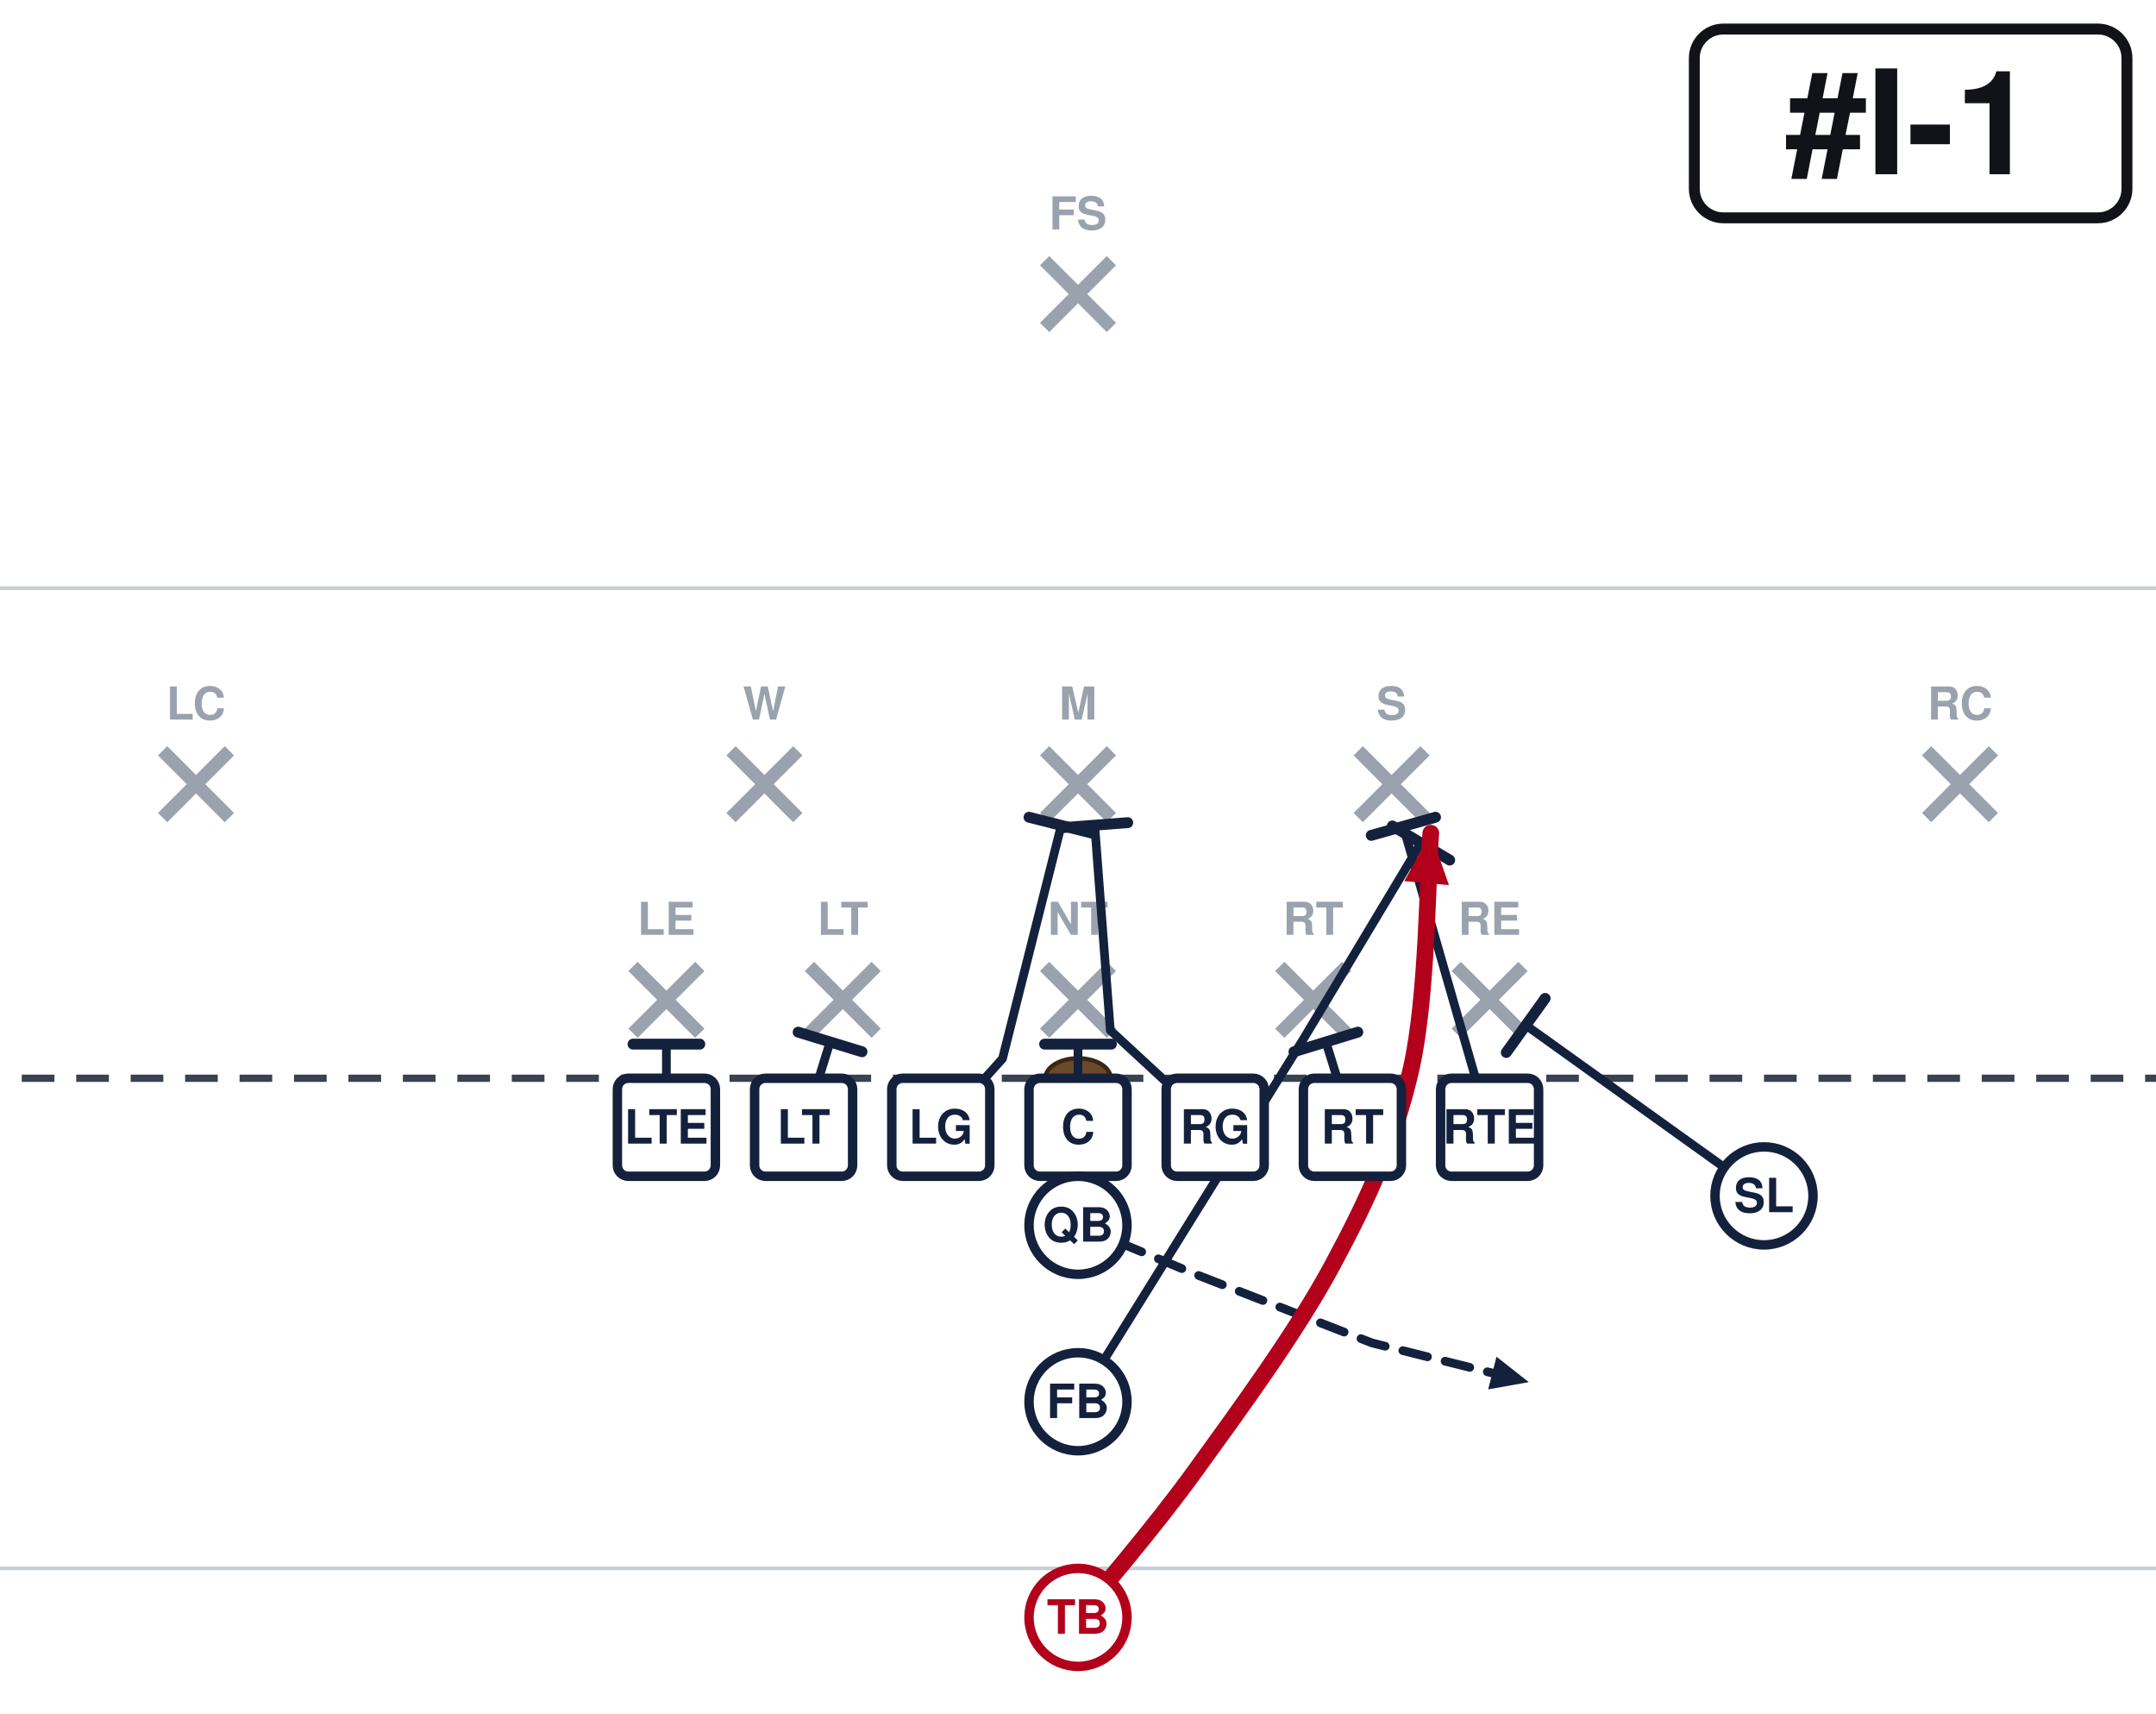
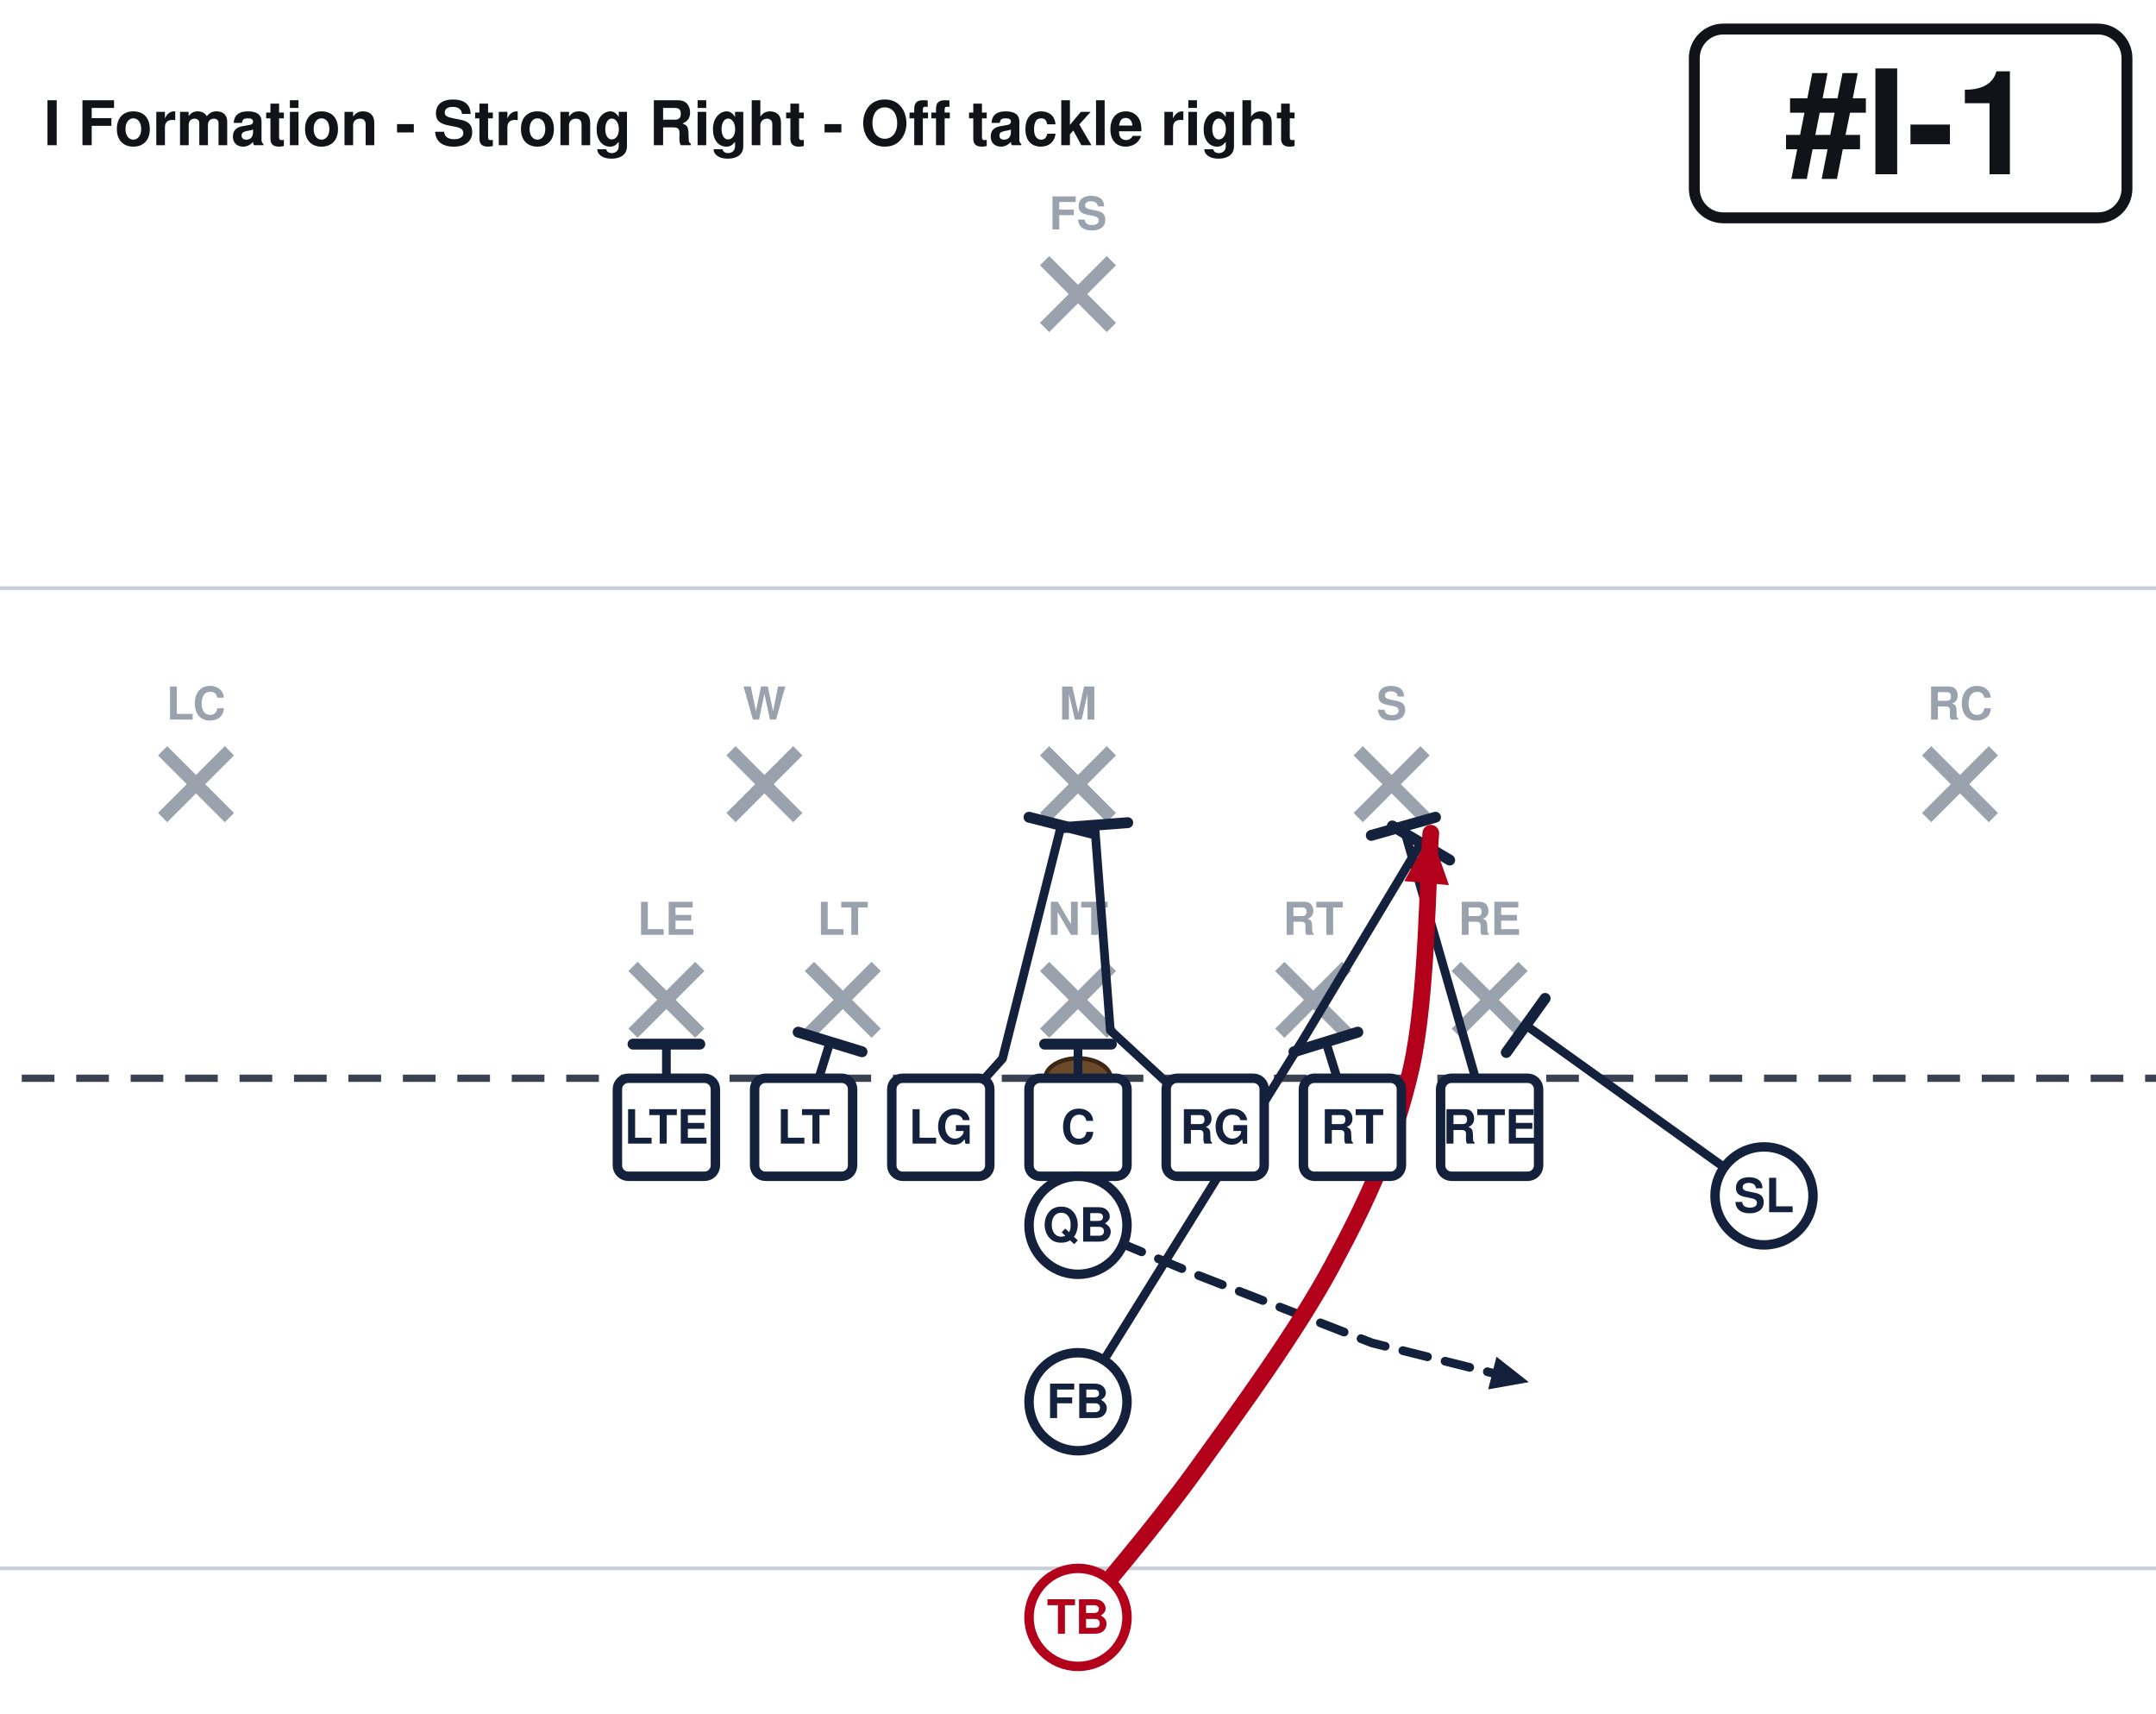
<svg xmlns="http://www.w3.org/2000/svg" width="594" height="472" viewBox="54 27 594 472" font-family="Segoe UI, Helvetica, Arial, sans-serif" role="img">
  <rect x="0" y="0" width="702" height="513" fill="#ffffff" />
  <line x1="0" y1="459.0" x2="702" y2="459.0" stroke="#c8cdd6" stroke-width="1" />
  <line x1="0" y1="189.0" x2="702" y2="189.0" stroke="#c8cdd6" stroke-width="1" />
  <line x1="0" y1="324.0" x2="702" y2="324.0" stroke="#3a4150" stroke-width="2" stroke-dasharray="9 6" />
  <ellipse cx="351.0" cy="324.0" rx="9" ry="5.5" fill="#6b4a2b" stroke="#3a2716" stroke-width="1.2" />
  <line x1="228.4" y1="293.2" x2="246.8" y2="311.6" stroke="#9aa2ae" stroke-width="3.6" />
  <line x1="246.8" y1="293.2" x2="228.4" y2="311.6" stroke="#9aa2ae" stroke-width="3.6" />
  <text x="237.6" y="284.5" text-anchor="middle" font-size="12.5" fill="#9aa2ae" font-weight="600">LE</text>
  <line x1="277.0" y1="293.2" x2="295.4" y2="311.6" stroke="#9aa2ae" stroke-width="3.6" />
  <line x1="295.4" y1="293.2" x2="277.0" y2="311.6" stroke="#9aa2ae" stroke-width="3.6" />
  <text x="286.2" y="284.5" text-anchor="middle" font-size="12.5" fill="#9aa2ae" font-weight="600">LT</text>
  <line x1="341.8" y1="293.2" x2="360.2" y2="311.6" stroke="#9aa2ae" stroke-width="3.6" />
  <line x1="360.2" y1="293.2" x2="341.8" y2="311.6" stroke="#9aa2ae" stroke-width="3.6" />
  <text x="351.0" y="284.5" text-anchor="middle" font-size="12.5" fill="#9aa2ae" font-weight="600">NT</text>
  <line x1="406.6" y1="293.2" x2="425.0" y2="311.6" stroke="#9aa2ae" stroke-width="3.6" />
  <line x1="425.0" y1="293.2" x2="406.6" y2="311.6" stroke="#9aa2ae" stroke-width="3.6" />
  <text x="415.8" y="284.5" text-anchor="middle" font-size="12.5" fill="#9aa2ae" font-weight="600">RT</text>
  <line x1="455.2" y1="293.2" x2="473.6" y2="311.6" stroke="#9aa2ae" stroke-width="3.6" />
  <line x1="473.6" y1="293.2" x2="455.2" y2="311.6" stroke="#9aa2ae" stroke-width="3.6" />
  <text x="464.4" y="284.5" text-anchor="middle" font-size="12.5" fill="#9aa2ae" font-weight="600">RE</text>
  <line x1="255.4" y1="233.8" x2="273.8" y2="252.2" stroke="#9aa2ae" stroke-width="3.6" />
  <line x1="273.8" y1="233.8" x2="255.4" y2="252.2" stroke="#9aa2ae" stroke-width="3.6" />
  <text x="264.6" y="225.2" text-anchor="middle" font-size="12.5" fill="#9aa2ae" font-weight="600">W</text>
  <line x1="341.8" y1="233.8" x2="360.2" y2="252.2" stroke="#9aa2ae" stroke-width="3.6" />
  <line x1="360.2" y1="233.8" x2="341.8" y2="252.2" stroke="#9aa2ae" stroke-width="3.6" />
  <text x="351.0" y="225.2" text-anchor="middle" font-size="12.5" fill="#9aa2ae" font-weight="600">M</text>
  <line x1="428.2" y1="233.8" x2="446.6" y2="252.2" stroke="#9aa2ae" stroke-width="3.6" />
  <line x1="446.6" y1="233.8" x2="428.2" y2="252.2" stroke="#9aa2ae" stroke-width="3.6" />
  <text x="437.4" y="225.2" text-anchor="middle" font-size="12.5" fill="#9aa2ae" font-weight="600">S</text>
  <line x1="98.8" y1="233.8" x2="117.2" y2="252.2" stroke="#9aa2ae" stroke-width="3.6" />
  <line x1="117.2" y1="233.8" x2="98.8" y2="252.2" stroke="#9aa2ae" stroke-width="3.6" />
  <text x="108.0" y="225.2" text-anchor="middle" font-size="12.5" fill="#9aa2ae" font-weight="600">LC</text>
  <line x1="584.8" y1="233.8" x2="603.2" y2="252.2" stroke="#9aa2ae" stroke-width="3.6" />
  <line x1="603.2" y1="233.8" x2="584.8" y2="252.2" stroke="#9aa2ae" stroke-width="3.6" />
  <text x="594.0" y="225.2" text-anchor="middle" font-size="12.5" fill="#9aa2ae" font-weight="600">RC</text>
  <line x1="341.8" y1="98.8" x2="360.2" y2="117.2" stroke="#9aa2ae" stroke-width="3.6" />
  <line x1="360.2" y1="98.8" x2="341.8" y2="117.2" stroke="#9aa2ae" stroke-width="3.6" />
  <text x="351.0" y="90.2" text-anchor="middle" font-size="12.5" fill="#9aa2ae" font-weight="600">FS</text>
  <path d="M237.6,337.5 L237.6,314.6" fill="none" stroke="#14213d" stroke-width="2.4" stroke-linecap="round" stroke-linejoin="round" />
  <line x1="228.4" y1="314.6" x2="246.8" y2="314.6" stroke="#14213d" stroke-width="3.0" stroke-linecap="round" />
  <path d="M275.4,337.5 L282.7,314.0" fill="none" stroke="#14213d" stroke-width="2.4" stroke-linecap="round" stroke-linejoin="round" />
  <line x1="273.9" y1="311.3" x2="291.5" y2="316.7" stroke="#14213d" stroke-width="3.0" stroke-linecap="round" />
  <path d="M313.2,337.5 L330.2,318.6 L346.4,254.3" fill="none" stroke="#14213d" stroke-width="2.4" stroke-linecap="round" stroke-linejoin="round" />
  <line x1="337.5" y1="252.1" x2="355.3" y2="256.6" stroke="#14213d" stroke-width="3.0" stroke-linecap="round" />
  <path d="M351.0,337.5 L351.0,314.6" fill="none" stroke="#14213d" stroke-width="2.4" stroke-linecap="round" stroke-linejoin="round" />
  <line x1="341.8" y1="314.6" x2="360.2" y2="314.6" stroke="#14213d" stroke-width="3.0" stroke-linecap="round" />
  <path d="M388.8,337.5 L359.9,310.8 L355.6,254.3" fill="none" stroke="#14213d" stroke-width="2.4" stroke-linecap="round" stroke-linejoin="round" />
  <line x1="346.4" y1="255.0" x2="364.7" y2="253.6" stroke="#14213d" stroke-width="3.0" stroke-linecap="round" />
  <path d="M426.6,337.5 L419.3,314.0" fill="none" stroke="#14213d" stroke-width="2.4" stroke-linecap="round" stroke-linejoin="round" />
  <line x1="410.5" y1="316.7" x2="428.1" y2="311.3" stroke="#14213d" stroke-width="3.0" stroke-linecap="round" />
  <path d="M464.4,337.5 L440.6,254.6" fill="none" stroke="#14213d" stroke-width="2.4" stroke-linecap="round" stroke-linejoin="round" />
  <line x1="431.8" y1="257.1" x2="449.5" y2="252.1" stroke="#14213d" stroke-width="3.0" stroke-linecap="round" />
  <path d="M540.0,356.4 L474.4,309.4" fill="none" stroke="#14213d" stroke-width="2.4" stroke-linecap="round" stroke-linejoin="round" />
  <line x1="469.0" y1="316.9" x2="479.7" y2="302.0" stroke="#14213d" stroke-width="3.0" stroke-linecap="round" />
  <path d="M351.0,364.5 L383.4,378.0 L432.0,396.9 L475.2,407.7" fill="none" stroke="#14213d" stroke-width="2.4" stroke-linecap="round" stroke-linejoin="round" stroke-dasharray="7 5" />
  <polygon points="475.2,407.7 464.0,409.7 466.3,400.7" fill="#14213d" />
  <path d="M351.0,413.1 L413.1,313.2 L445.5,259.2" fill="none" stroke="#14213d" stroke-width="2.4" stroke-linecap="round" stroke-linejoin="round" />
  <line x1="437.6" y1="254.5" x2="453.4" y2="263.9" stroke="#14213d" stroke-width="3.0" stroke-linecap="round" />
  <path d="M351.0,472.5 C356.4,465.8 371.7,448.2 383.4,432.0 C395.1,415.8 411.3,393.8 421.2,375.3 C431.1,356.9 438.3,341.1 442.8,321.3 C447.3,301.5 447.3,267.3 448.2,256.5" fill="none" stroke="#b3001b" stroke-width="4.6" stroke-linecap="round" stroke-linejoin="round" />
  <polygon points="448.2,256.5 453.2,270.8 440.9,269.7" fill="#b3001b" />
  <rect x="224.1" y="324.0" width="27.0" height="27.0" rx="3" fill="#ffffff" stroke="#14213d" stroke-width="2.6" />
  <text x="237.6" y="342.0" text-anchor="middle" font-size="13" font-weight="700" fill="#14213d">LTE</text>
  <rect x="261.9" y="324.0" width="27.0" height="27.0" rx="3" fill="#ffffff" stroke="#14213d" stroke-width="2.6" />
  <text x="275.4" y="342.0" text-anchor="middle" font-size="13" font-weight="700" fill="#14213d">LT</text>
  <rect x="299.7" y="324.0" width="27.0" height="27.0" rx="3" fill="#ffffff" stroke="#14213d" stroke-width="2.6" />
  <text x="313.2" y="342.0" text-anchor="middle" font-size="13" font-weight="700" fill="#14213d">LG</text>
  <rect x="337.5" y="324.0" width="27.0" height="27.0" rx="3" fill="#ffffff" stroke="#14213d" stroke-width="2.6" />
  <text x="351.0" y="342.0" text-anchor="middle" font-size="13" font-weight="700" fill="#14213d">C</text>
  <rect x="375.3" y="324.0" width="27.0" height="27.0" rx="3" fill="#ffffff" stroke="#14213d" stroke-width="2.6" />
  <text x="388.8" y="342.0" text-anchor="middle" font-size="13" font-weight="700" fill="#14213d">RG</text>
  <rect x="413.1" y="324.0" width="27.0" height="27.0" rx="3" fill="#ffffff" stroke="#14213d" stroke-width="2.6" />
  <text x="426.6" y="342.0" text-anchor="middle" font-size="13" font-weight="700" fill="#14213d">RT</text>
  <rect x="450.9" y="324.0" width="27.0" height="27.0" rx="3" fill="#ffffff" stroke="#14213d" stroke-width="2.6" />
  <text x="464.4" y="342.0" text-anchor="middle" font-size="13" font-weight="700" fill="#14213d">RTE</text>
  <circle cx="540.0" cy="356.4" r="13.5" fill="#ffffff" stroke="#14213d" stroke-width="2.6" />
  <text x="540.0" y="360.9" text-anchor="middle" font-size="13" font-weight="700" fill="#14213d">SL</text>
  <circle cx="351.0" cy="364.5" r="13.5" fill="#ffffff" stroke="#14213d" stroke-width="2.6" />
  <text x="351.0" y="369.0" text-anchor="middle" font-size="13" font-weight="700" fill="#14213d">QB</text>
  <circle cx="351.0" cy="413.1" r="13.5" fill="#ffffff" stroke="#14213d" stroke-width="2.6" />
  <text x="351.0" y="417.6" text-anchor="middle" font-size="13" font-weight="700" fill="#14213d">FB</text>
  <circle cx="351.0" cy="472.5" r="13.5" fill="#ffffff" stroke="#b3001b" stroke-width="2.6" />
  <text x="351.0" y="477.0" text-anchor="middle" font-size="13" font-weight="700" fill="#b3001b">TB</text>
  <rect x="520.8" y="35.0" width="119.2" height="52.0" rx="8" fill="#ffffff" stroke="#111318" stroke-width="3" />
  <text x="580.4" y="75.0" text-anchor="middle" font-size="40" font-weight="800" fill="#111318">#I-1</text>
+   <text x="66.0" y="67.0" font-size="17.0" font-weight="700" fill="#111318">I Formation - Strong Right - Off tackle right</text>
</svg>
